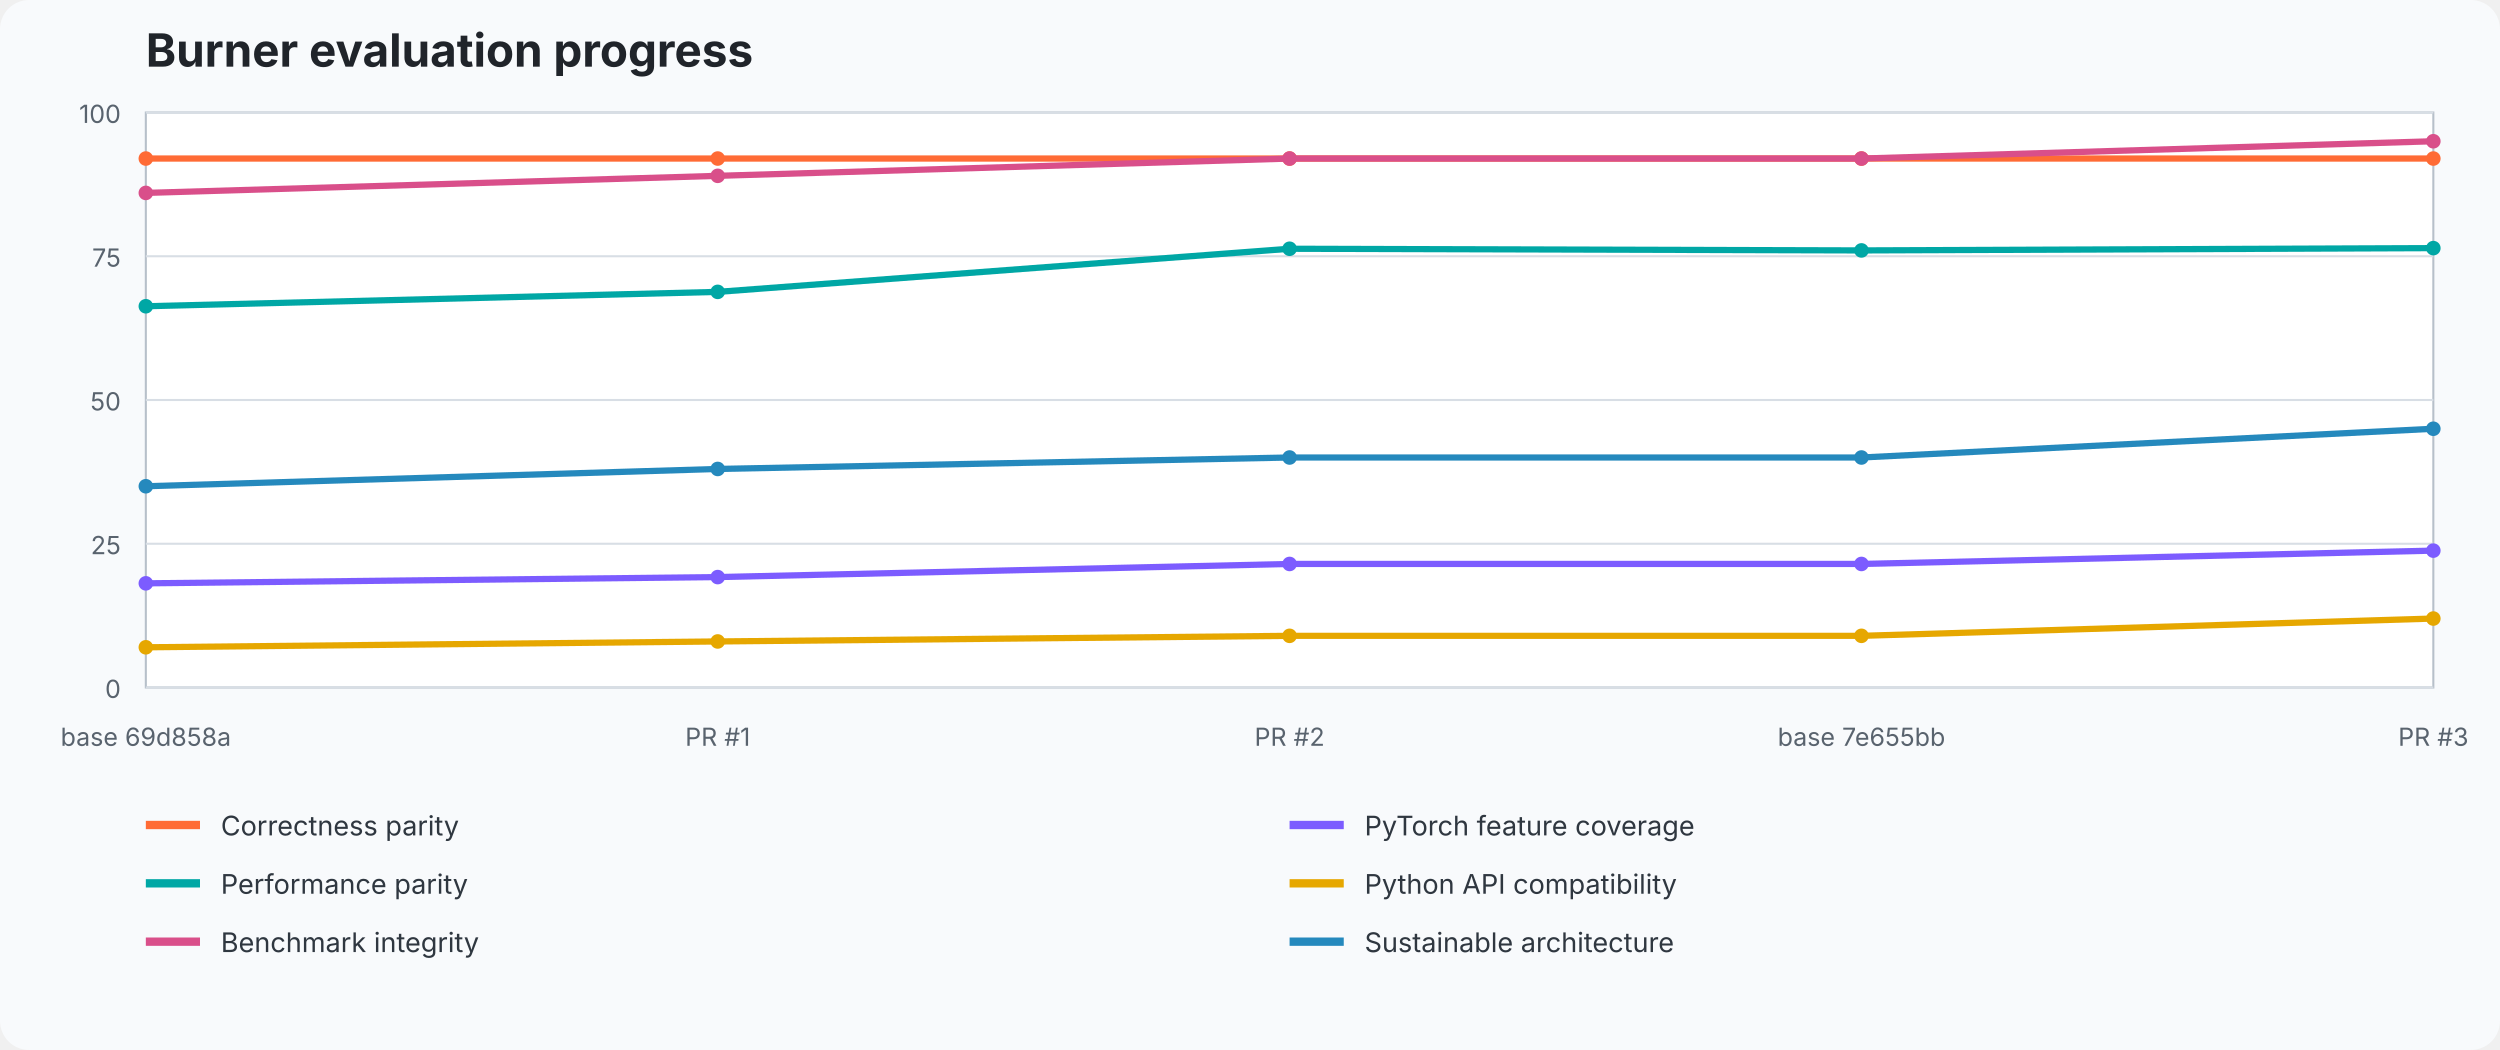
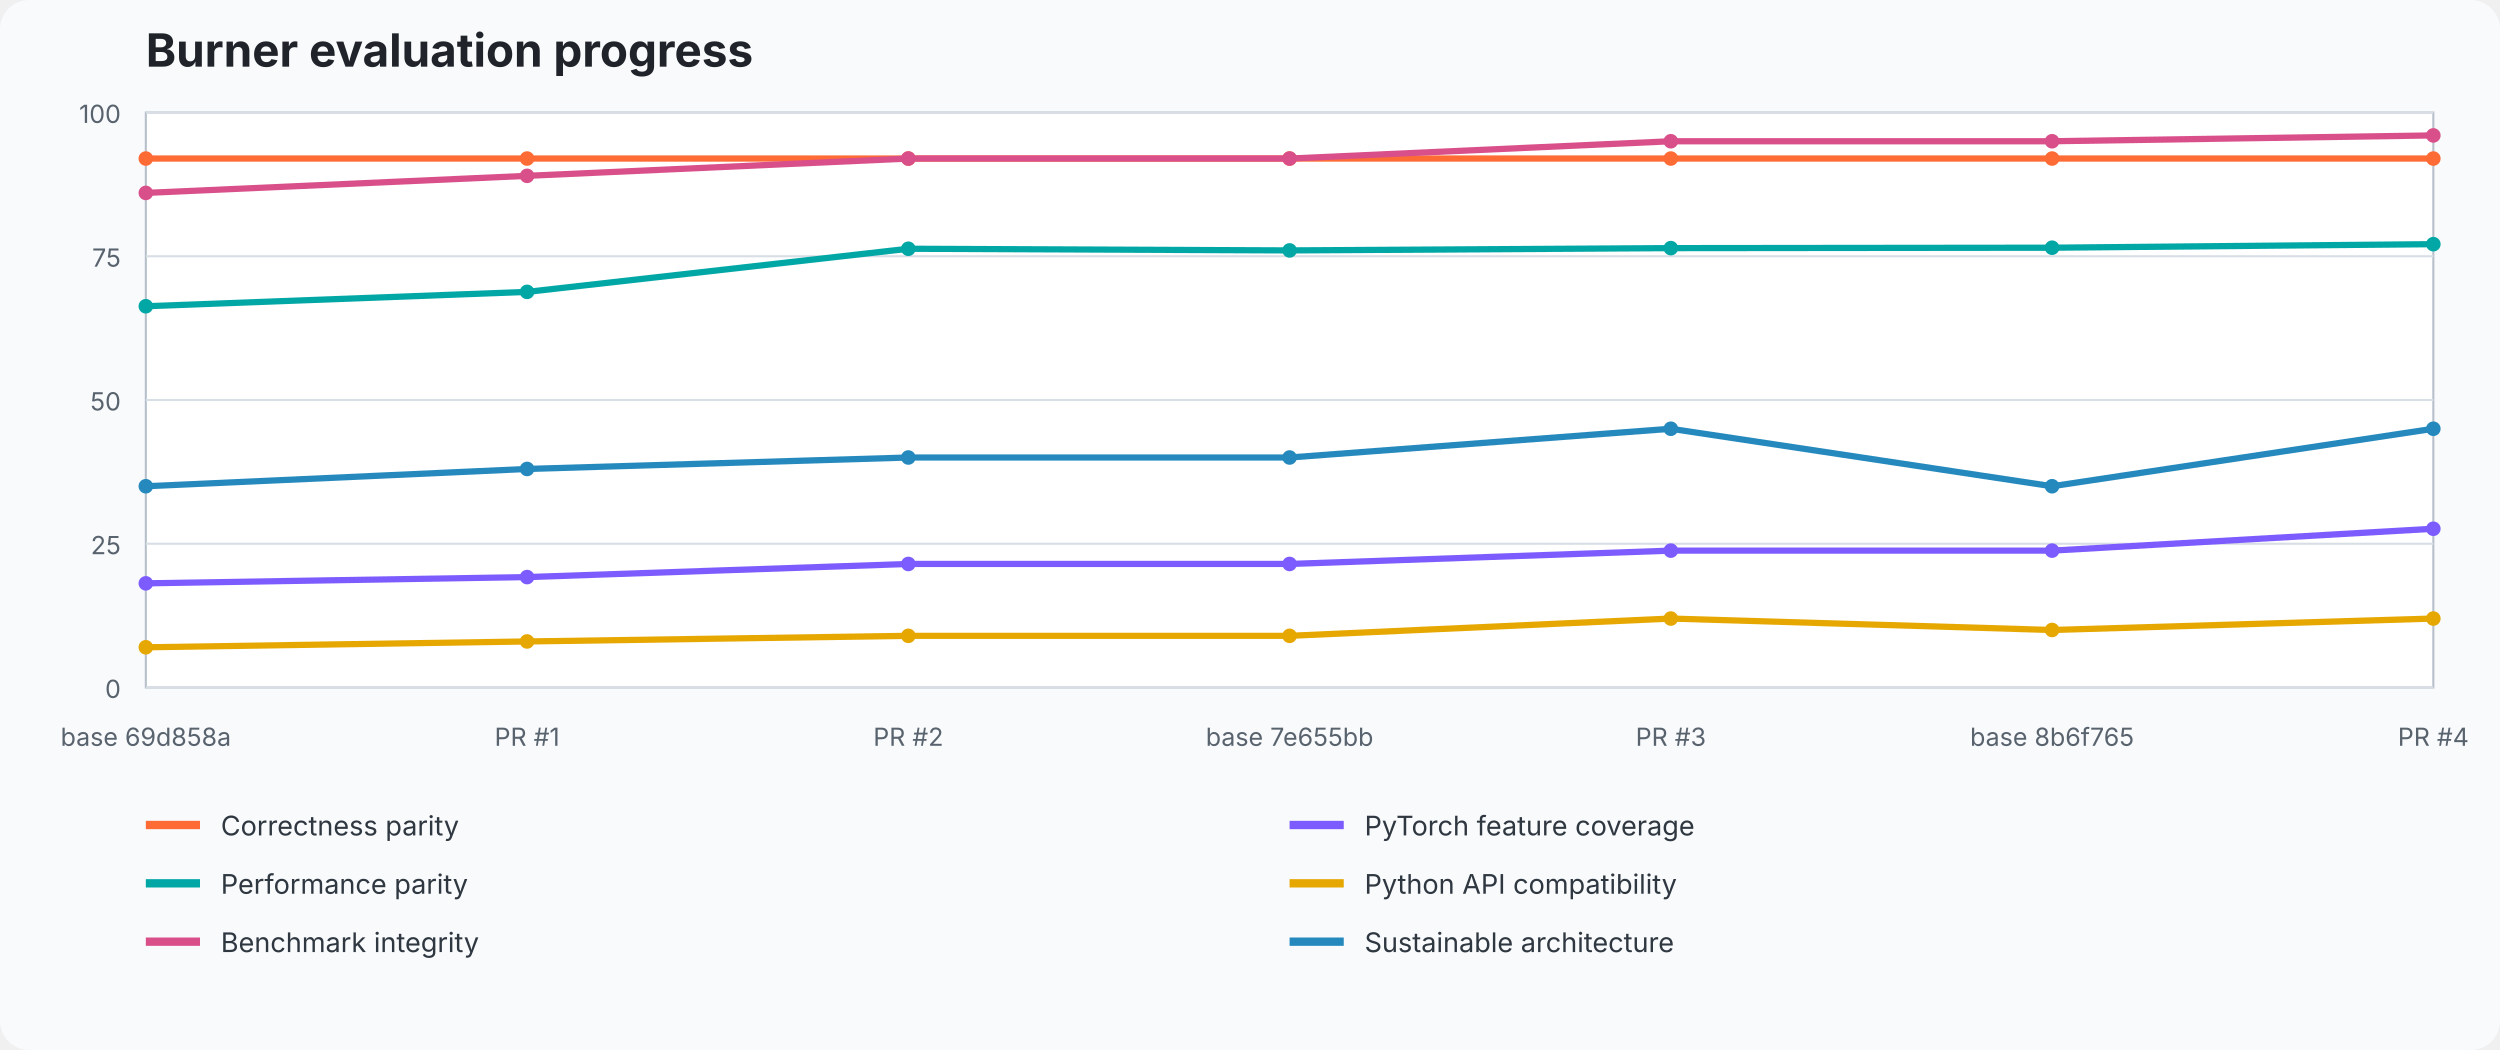
<svg xmlns="http://www.w3.org/2000/svg" width="1200" height="504" viewBox="0 0 1200 504" role="img" aria-labelledby="title desc">
  <style>text{font-family:ui-sans-serif,system-ui,-apple-system,BlinkMacSystemFont,"Segoe UI",sans-serif}.title{font-size:22px;font-weight:700;fill:#20242a}.axis{font-size:12px;fill:#59636e}.legend{font-size:13px;fill:#2f3740}.grid{stroke:#d8dee5;stroke-width:1}.plot{fill:#fff;stroke:#b7c0ca}</style>
  <rect width="100%" height="100%" fill="#f8fafc" rx="14" />
  <text x="70" y="32" class="title">Burner evaluation progress</text>
  <rect x="70" y="54" width="1098" height="276" class="plot" />
  <line x1="70" y1="330" x2="1168" y2="330" class="grid" />
  <text x="58" y="335" text-anchor="end" class="axis">0</text>
  <line x1="70" y1="261" x2="1168" y2="261" class="grid" />
  <text x="58" y="266" text-anchor="end" class="axis">25</text>
  <line x1="70" y1="192" x2="1168" y2="192" class="grid" />
  <text x="58" y="197" text-anchor="end" class="axis">50</text>
  <line x1="70" y1="123" x2="1168" y2="123" class="grid" />
  <text x="58" y="128" text-anchor="end" class="axis">75</text>
  <line x1="70" y1="54" x2="1168" y2="54" class="grid" />
  <text x="58" y="59" text-anchor="end" class="axis">100</text>
-   <polyline points="70.0,76.1 344.5,76.1 619.0,76.1 893.5,76.1 1168.0,76.1" fill="none" stroke="#ff6b35" stroke-width="3" stroke-linejoin="round" stroke-linecap="round" />
+   <polyline points="70.0,76.1 253.0,76.1 436.0,76.1 619.0,76.1 802.0,76.1 985.0,76.1 1168.0,76.1" fill="none" stroke="#ff6b35" stroke-width="3" stroke-linejoin="round" stroke-linecap="round" />
  <circle cx="70.0" cy="76.1" r="3.5" fill="#ff6b35" />
-   <circle cx="344.5" cy="76.1" r="3.5" fill="#ff6b35" />
+   <circle cx="253.0" cy="76.1" r="3.5" fill="#ff6b35" />
+   <circle cx="436.0" cy="76.1" r="3.5" fill="#ff6b35" />
  <circle cx="619.0" cy="76.1" r="3.5" fill="#ff6b35" />
-   <circle cx="893.5" cy="76.1" r="3.5" fill="#ff6b35" />
+   <circle cx="802.0" cy="76.1" r="3.5" fill="#ff6b35" />
+   <circle cx="985.0" cy="76.1" r="3.5" fill="#ff6b35" />
  <circle cx="1168.0" cy="76.1" r="3.5" fill="#ff6b35" />
-   <polyline points="70.0,280.0 344.5,277.0 619.0,270.7 893.5,270.7 1168.0,264.3" fill="none" stroke="#7c5cff" stroke-width="3" stroke-linejoin="round" stroke-linecap="round" />
+   <polyline points="70.0,280.0 253.0,277.0 436.0,270.7 619.0,270.7 802.0,264.3 985.0,264.3 1168.0,253.8" fill="none" stroke="#7c5cff" stroke-width="3" stroke-linejoin="round" stroke-linecap="round" />
  <circle cx="70.0" cy="280.0" r="3.5" fill="#7c5cff" />
-   <circle cx="344.5" cy="277.0" r="3.5" fill="#7c5cff" />
+   <circle cx="253.0" cy="277.0" r="3.5" fill="#7c5cff" />
+   <circle cx="436.0" cy="270.7" r="3.5" fill="#7c5cff" />
  <circle cx="619.0" cy="270.7" r="3.5" fill="#7c5cff" />
-   <circle cx="893.5" cy="270.7" r="3.5" fill="#7c5cff" />
-   <circle cx="1168.0" cy="264.3" r="3.5" fill="#7c5cff" />
-   <polyline points="70.0,147.0 344.5,140.1 619.0,119.4 893.5,120.2 1168.0,119.1" fill="none" stroke="#00a7a5" stroke-width="3" stroke-linejoin="round" stroke-linecap="round" />
+   <circle cx="802.0" cy="264.3" r="3.5" fill="#7c5cff" />
+   <circle cx="985.0" cy="264.3" r="3.5" fill="#7c5cff" />
+   <circle cx="1168.0" cy="253.8" r="3.5" fill="#7c5cff" />
+   <polyline points="70.0,147.0 253.0,140.1 436.0,119.4 619.0,120.2 802.0,119.1 985.0,118.9 1168.0,117.2" fill="none" stroke="#00a7a5" stroke-width="3" stroke-linejoin="round" stroke-linecap="round" />
  <circle cx="70.0" cy="147.0" r="3.5" fill="#00a7a5" />
-   <circle cx="344.5" cy="140.1" r="3.5" fill="#00a7a5" />
-   <circle cx="619.0" cy="119.4" r="3.5" fill="#00a7a5" />
-   <circle cx="893.5" cy="120.2" r="3.5" fill="#00a7a5" />
-   <circle cx="1168.0" cy="119.1" r="3.5" fill="#00a7a5" />
-   <polyline points="70.0,310.7 344.5,307.9 619.0,305.2 893.5,305.2 1168.0,296.9" fill="none" stroke="#e6a700" stroke-width="3" stroke-linejoin="round" stroke-linecap="round" />
+   <circle cx="253.0" cy="140.1" r="3.5" fill="#00a7a5" />
+   <circle cx="436.0" cy="119.4" r="3.5" fill="#00a7a5" />
+   <circle cx="619.0" cy="120.2" r="3.5" fill="#00a7a5" />
+   <circle cx="802.0" cy="119.1" r="3.5" fill="#00a7a5" />
+   <circle cx="985.0" cy="118.9" r="3.5" fill="#00a7a5" />
+   <circle cx="1168.0" cy="117.2" r="3.5" fill="#00a7a5" />
+   <polyline points="70.0,310.7 253.0,307.9 436.0,305.2 619.0,305.2 802.0,296.9 985.0,302.4 1168.0,296.9" fill="none" stroke="#e6a700" stroke-width="3" stroke-linejoin="round" stroke-linecap="round" />
  <circle cx="70.0" cy="310.7" r="3.5" fill="#e6a700" />
-   <circle cx="344.5" cy="307.9" r="3.5" fill="#e6a700" />
+   <circle cx="253.0" cy="307.9" r="3.5" fill="#e6a700" />
+   <circle cx="436.0" cy="305.2" r="3.5" fill="#e6a700" />
  <circle cx="619.0" cy="305.2" r="3.5" fill="#e6a700" />
-   <circle cx="893.5" cy="305.2" r="3.5" fill="#e6a700" />
+   <circle cx="802.0" cy="296.9" r="3.5" fill="#e6a700" />
+   <circle cx="985.0" cy="302.4" r="3.5" fill="#e6a700" />
  <circle cx="1168.0" cy="296.9" r="3.5" fill="#e6a700" />
-   <polyline points="70.0,92.6 344.5,84.4 619.0,76.1 893.5,76.1 1168.0,67.8" fill="none" stroke="#d94f8a" stroke-width="3" stroke-linejoin="round" stroke-linecap="round" />
+   <polyline points="70.0,92.6 253.0,84.4 436.0,76.1 619.0,76.1 802.0,67.8 985.0,67.8 1168.0,65.0" fill="none" stroke="#d94f8a" stroke-width="3" stroke-linejoin="round" stroke-linecap="round" />
  <circle cx="70.0" cy="92.6" r="3.5" fill="#d94f8a" />
-   <circle cx="344.5" cy="84.4" r="3.5" fill="#d94f8a" />
+   <circle cx="253.0" cy="84.4" r="3.5" fill="#d94f8a" />
+   <circle cx="436.0" cy="76.1" r="3.5" fill="#d94f8a" />
  <circle cx="619.0" cy="76.1" r="3.5" fill="#d94f8a" />
-   <circle cx="893.5" cy="76.1" r="3.5" fill="#d94f8a" />
-   <circle cx="1168.0" cy="67.8" r="3.5" fill="#d94f8a" />
-   <polyline points="70.0,233.4 344.5,225.1 619.0,219.6 893.5,219.6 1168.0,205.8" fill="none" stroke="#2589bd" stroke-width="3" stroke-linejoin="round" stroke-linecap="round" />
+   <circle cx="802.0" cy="67.8" r="3.5" fill="#d94f8a" />
+   <circle cx="985.0" cy="67.8" r="3.5" fill="#d94f8a" />
+   <circle cx="1168.0" cy="65.0" r="3.5" fill="#d94f8a" />
+   <polyline points="70.0,233.4 253.0,225.1 436.0,219.6 619.0,219.6 802.0,205.8 985.0,233.4 1168.0,205.8" fill="none" stroke="#2589bd" stroke-width="3" stroke-linejoin="round" stroke-linecap="round" />
  <circle cx="70.0" cy="233.4" r="3.5" fill="#2589bd" />
-   <circle cx="344.5" cy="225.1" r="3.5" fill="#2589bd" />
+   <circle cx="253.0" cy="225.1" r="3.5" fill="#2589bd" />
+   <circle cx="436.0" cy="219.6" r="3.5" fill="#2589bd" />
  <circle cx="619.0" cy="219.6" r="3.5" fill="#2589bd" />
-   <circle cx="893.5" cy="219.6" r="3.5" fill="#2589bd" />
+   <circle cx="802.0" cy="205.8" r="3.5" fill="#2589bd" />
+   <circle cx="985.0" cy="233.4" r="3.5" fill="#2589bd" />
  <circle cx="1168.0" cy="205.8" r="3.5" fill="#2589bd" />
  <text x="70" y="358" text-anchor="middle" class="axis">base 69d858a</text>
-   <text x="344.5" y="358" text-anchor="middle" class="axis">PR #1</text>
-   <text x="619" y="358" text-anchor="middle" class="axis">PR #2</text>
-   <text x="893.5" y="358" text-anchor="middle" class="axis">base 7e655bb</text>
-   <text x="1168" y="358" text-anchor="middle" class="axis">PR #3</text>
+   <text x="253" y="358" text-anchor="middle" class="axis">PR #1</text>
+   <text x="436" y="358" text-anchor="middle" class="axis">PR #2</text>
+   <text x="619" y="358" text-anchor="middle" class="axis">base 7e655bb</text>
+   <text x="802" y="358" text-anchor="middle" class="axis">PR #3</text>
+   <text x="985" y="358" text-anchor="middle" class="axis">base 8b6f765</text>
+   <text x="1168" y="358" text-anchor="middle" class="axis">PR #4</text>
  <line x1="70" y1="396" x2="96" y2="396" stroke="#ff6b35" stroke-width="4" />
  <text x="106" y="401" class="legend">Correctness parity</text>
  <line x1="619" y1="396" x2="645" y2="396" stroke="#7c5cff" stroke-width="4" />
  <text x="655" y="401" class="legend">PyTorch feature coverage</text>
  <line x1="70" y1="424" x2="96" y2="424" stroke="#00a7a5" stroke-width="4" />
  <text x="106" y="429" class="legend">Performance parity</text>
  <line x1="619" y1="424" x2="645" y2="424" stroke="#e6a700" stroke-width="4" />
  <text x="655" y="429" class="legend">Python API compatibility</text>
  <line x1="70" y1="452" x2="96" y2="452" stroke="#d94f8a" stroke-width="4" />
  <text x="106" y="457" class="legend">Benchmark integrity</text>
  <line x1="619" y1="452" x2="645" y2="452" stroke="#2589bd" stroke-width="4" />
  <text x="655" y="457" class="legend">Sustainable architecture</text>
</svg>
